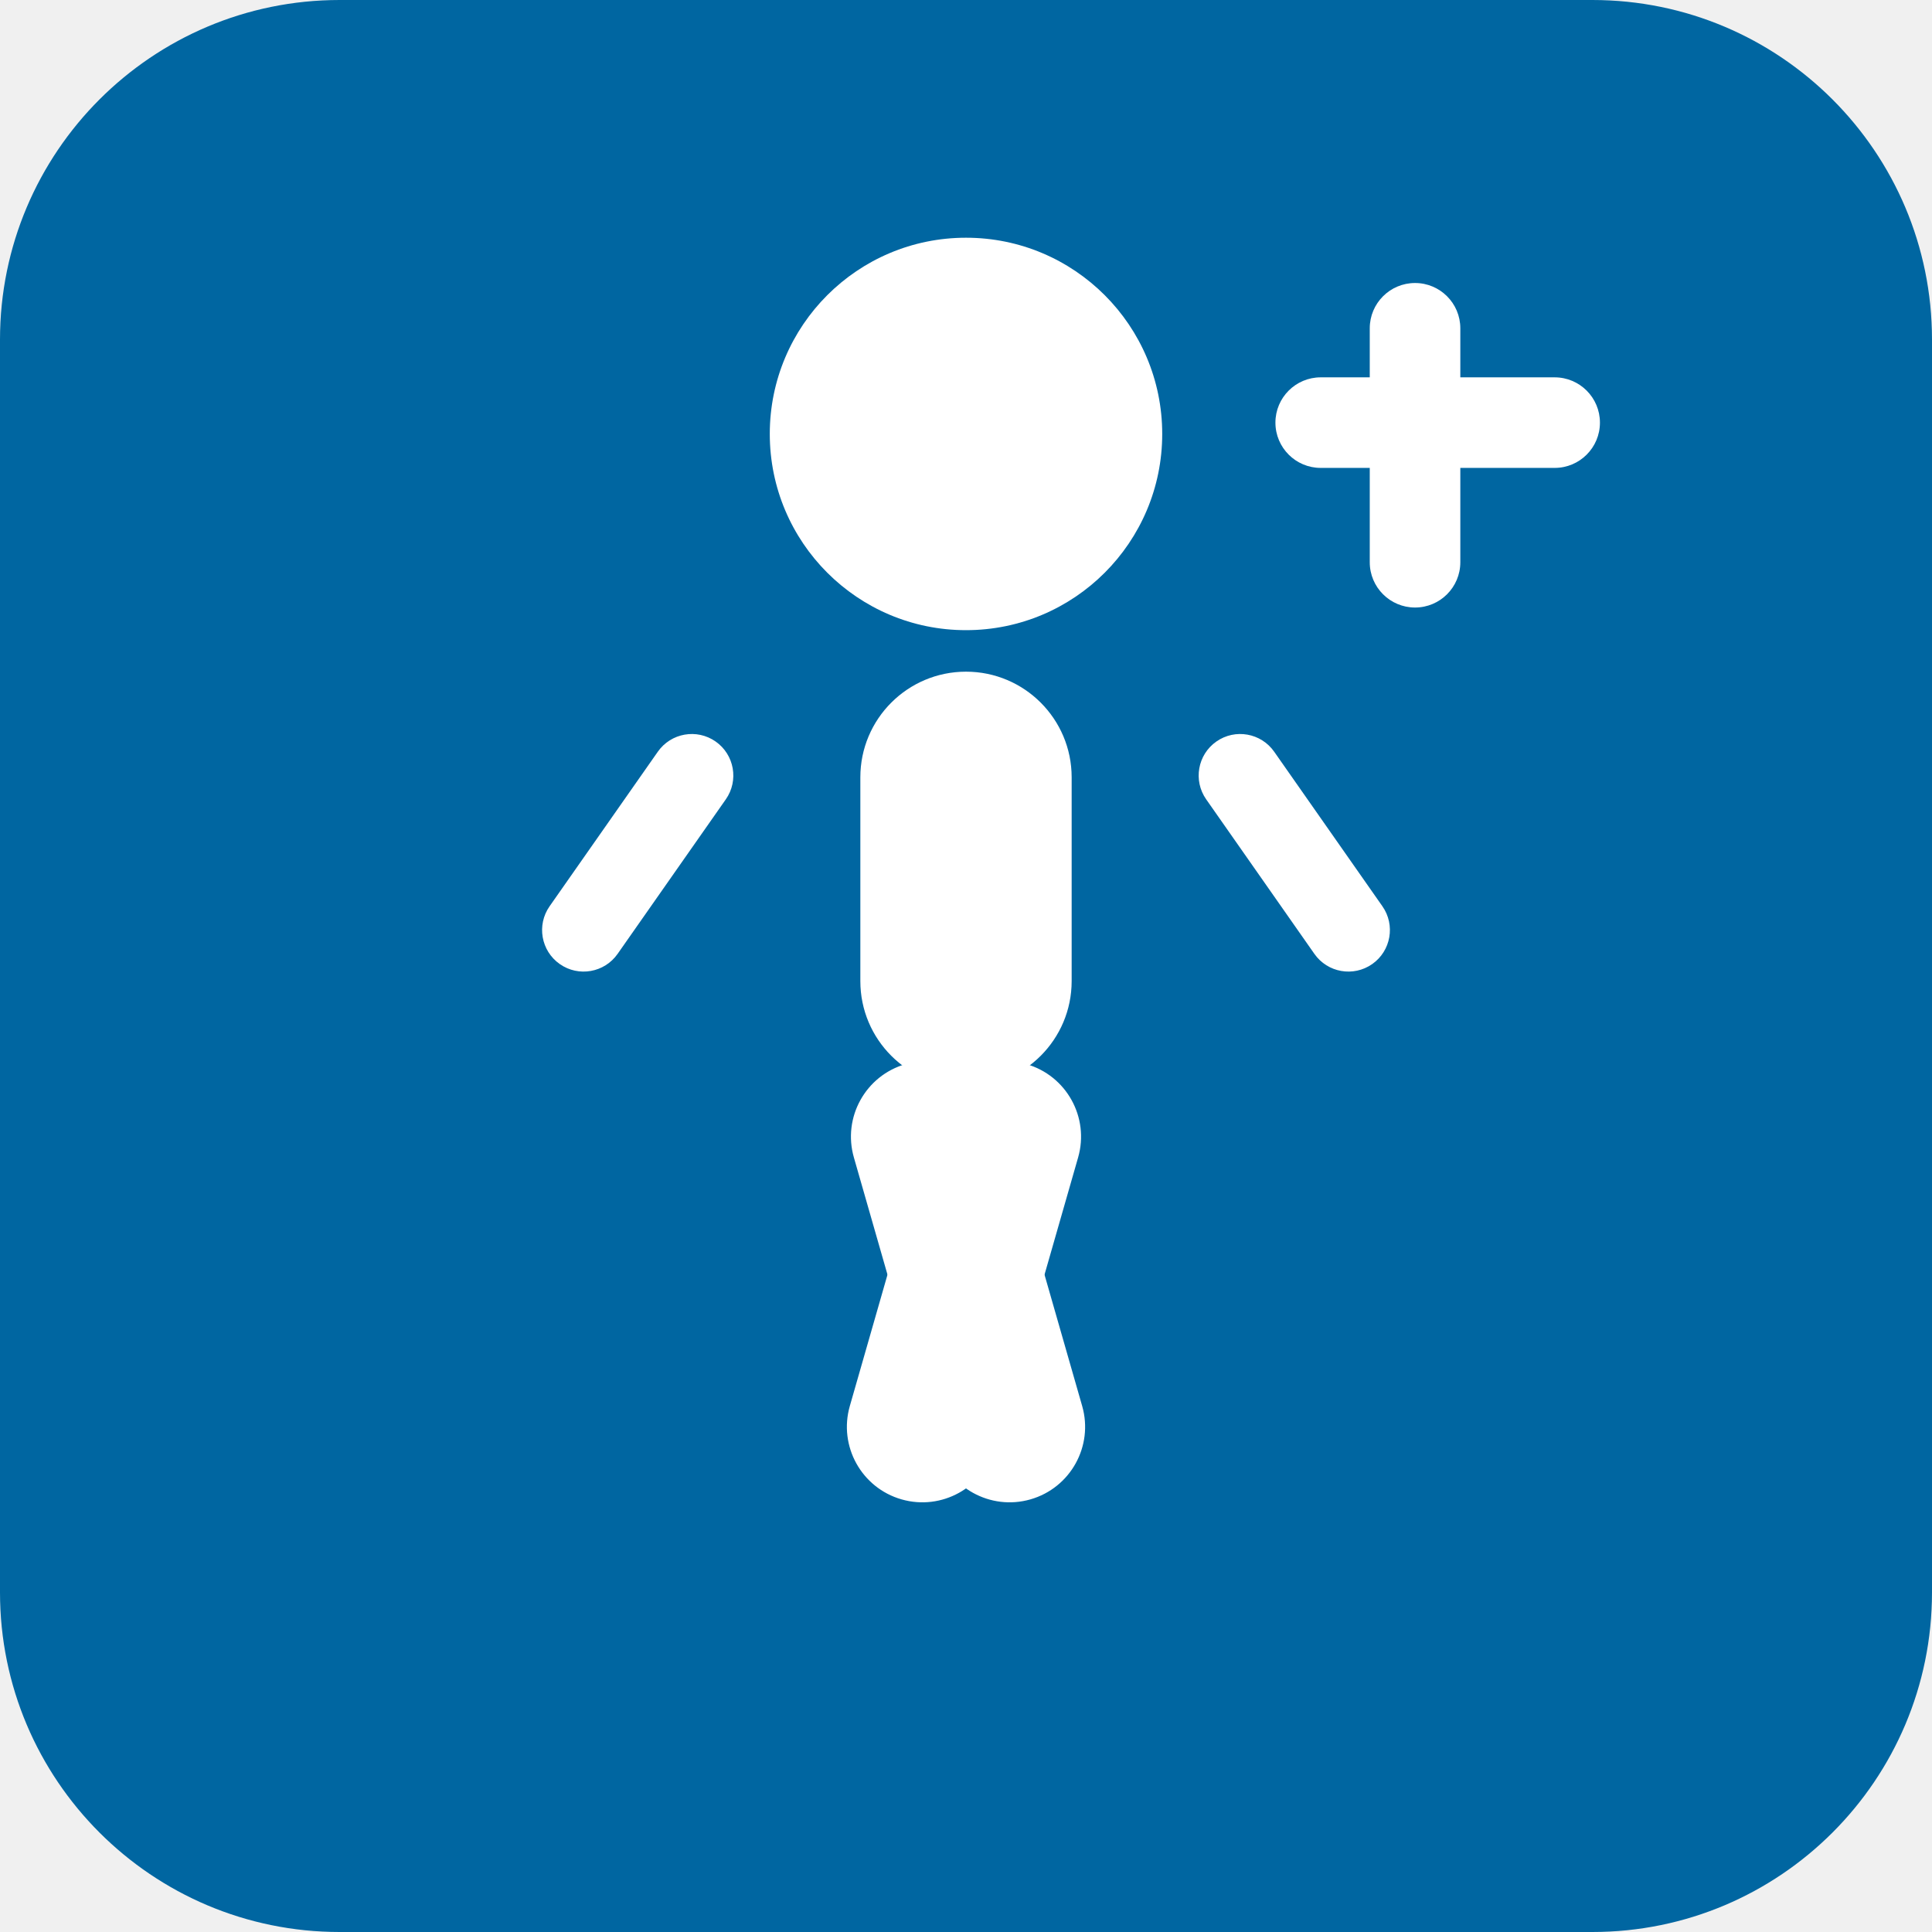
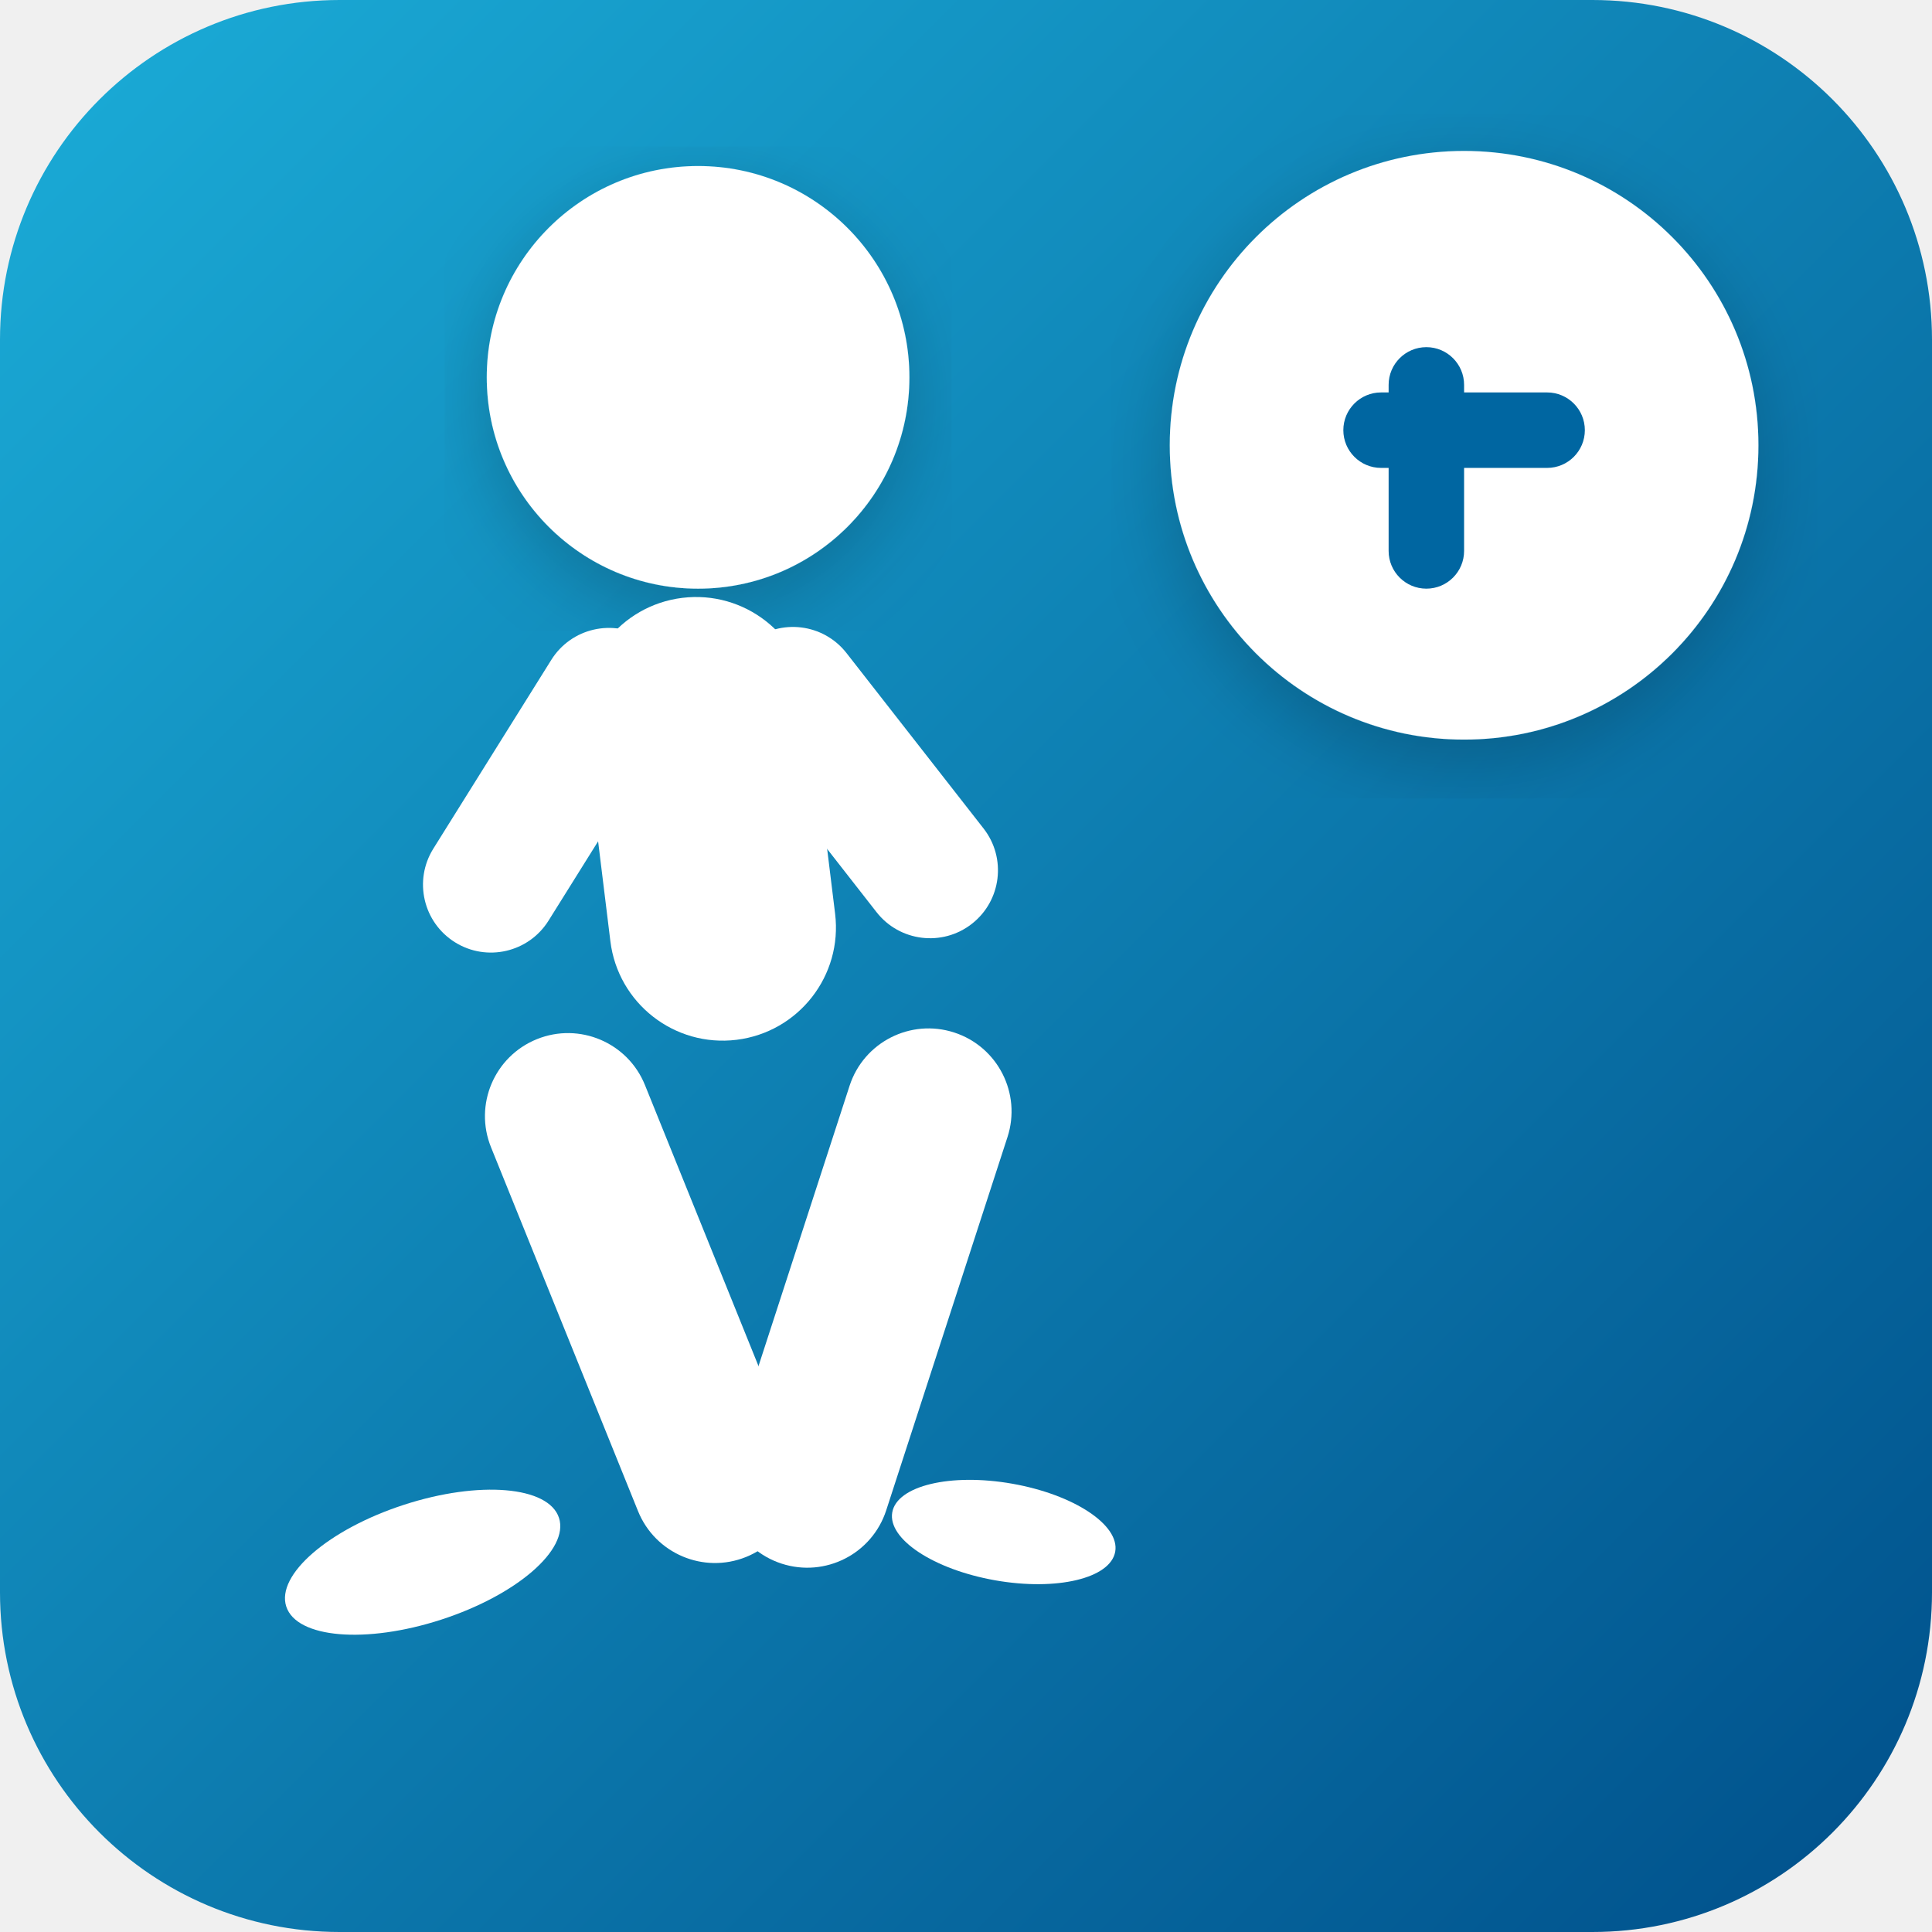
<svg xmlns="http://www.w3.org/2000/svg" viewBox="0 0 512 512" width="512" height="512">
-   <rect width="512" height="512" rx="90" fill="#0066a1" />
-   <circle cx="256" cy="115" r="52" fill="white" />
-   <rect x="228" y="178" width="56" height="110" rx="28" fill="white" />
-   <rect x="158" y="190" width="22" height="72" rx="11" fill="white" transform="rotate(35 169 226)" />
-   <rect x="332" y="190" width="22" height="72" rx="11" fill="white" transform="rotate(-35 343 226)" />
-   <rect x="220" y="282" width="40" height="120" rx="20" fill="white" transform="rotate(-16 240 282)" />
-   <rect x="252" y="282" width="40" height="120" rx="20" fill="white" transform="rotate(16 272 282)" />
-   <rect x="338" y="100" width="86" height="24" rx="12" fill="white" />
-   <rect x="363" y="75" width="24" height="86" rx="12" fill="white" />
+   <defs>
+     <linearGradient id="bgGrad" x1="0%" y1="0%" x2="100%" y2="100%">
+       <stop offset="0%" stop-color="#1BADD8" />
+       <stop offset="100%" stop-color="#004F8A" />
+     </linearGradient>
+     <filter id="shadow" x="-10%" y="-10%" width="120%" height="120%">
+       <feDropShadow dx="0" dy="6" stdDeviation="10" flood-color="#00000033" />
+     </filter>
+   </defs>
+   <rect width="512" height="512" rx="90" fill="url(#bgGrad)" />
+   <circle cx="185" cy="100" r="56" fill="white" filter="url(#shadow)" />
+   <rect x="158" y="158" width="60" height="118" rx="30" fill="white" transform="rotate(-7 188 217)" />
+   <rect x="210" y="160" width="36" height="95" rx="18" fill="white" transform="rotate(-38 228 207)" />
+   <rect x="128" y="162" width="36" height="95" rx="18" fill="white" transform="rotate(32 146 209)" />
+   <rect x="148" y="270" width="44" height="148" rx="22" fill="white" transform="rotate(-22 170 344)" />
+   <ellipse cx="112" cy="414" rx="38" ry="16" fill="white" transform="rotate(-18 112 414)" />
+   <rect x="208" y="270" width="44" height="148" rx="22" fill="white" transform="rotate(18 230 344)" />
+   <ellipse cx="266" cy="406" rx="30" ry="13" fill="white" transform="rotate(10 266 406)" />
+   <circle cx="388" cy="118" r="78" fill="white" filter="url(#shadow)" />
+   <rect x="356" y="104" width="64" height="20" rx="10" fill="#0066a1" />
+   <rect x="368" y="92" width="20" height="64" rx="10" fill="#0066a1" />
</svg>
